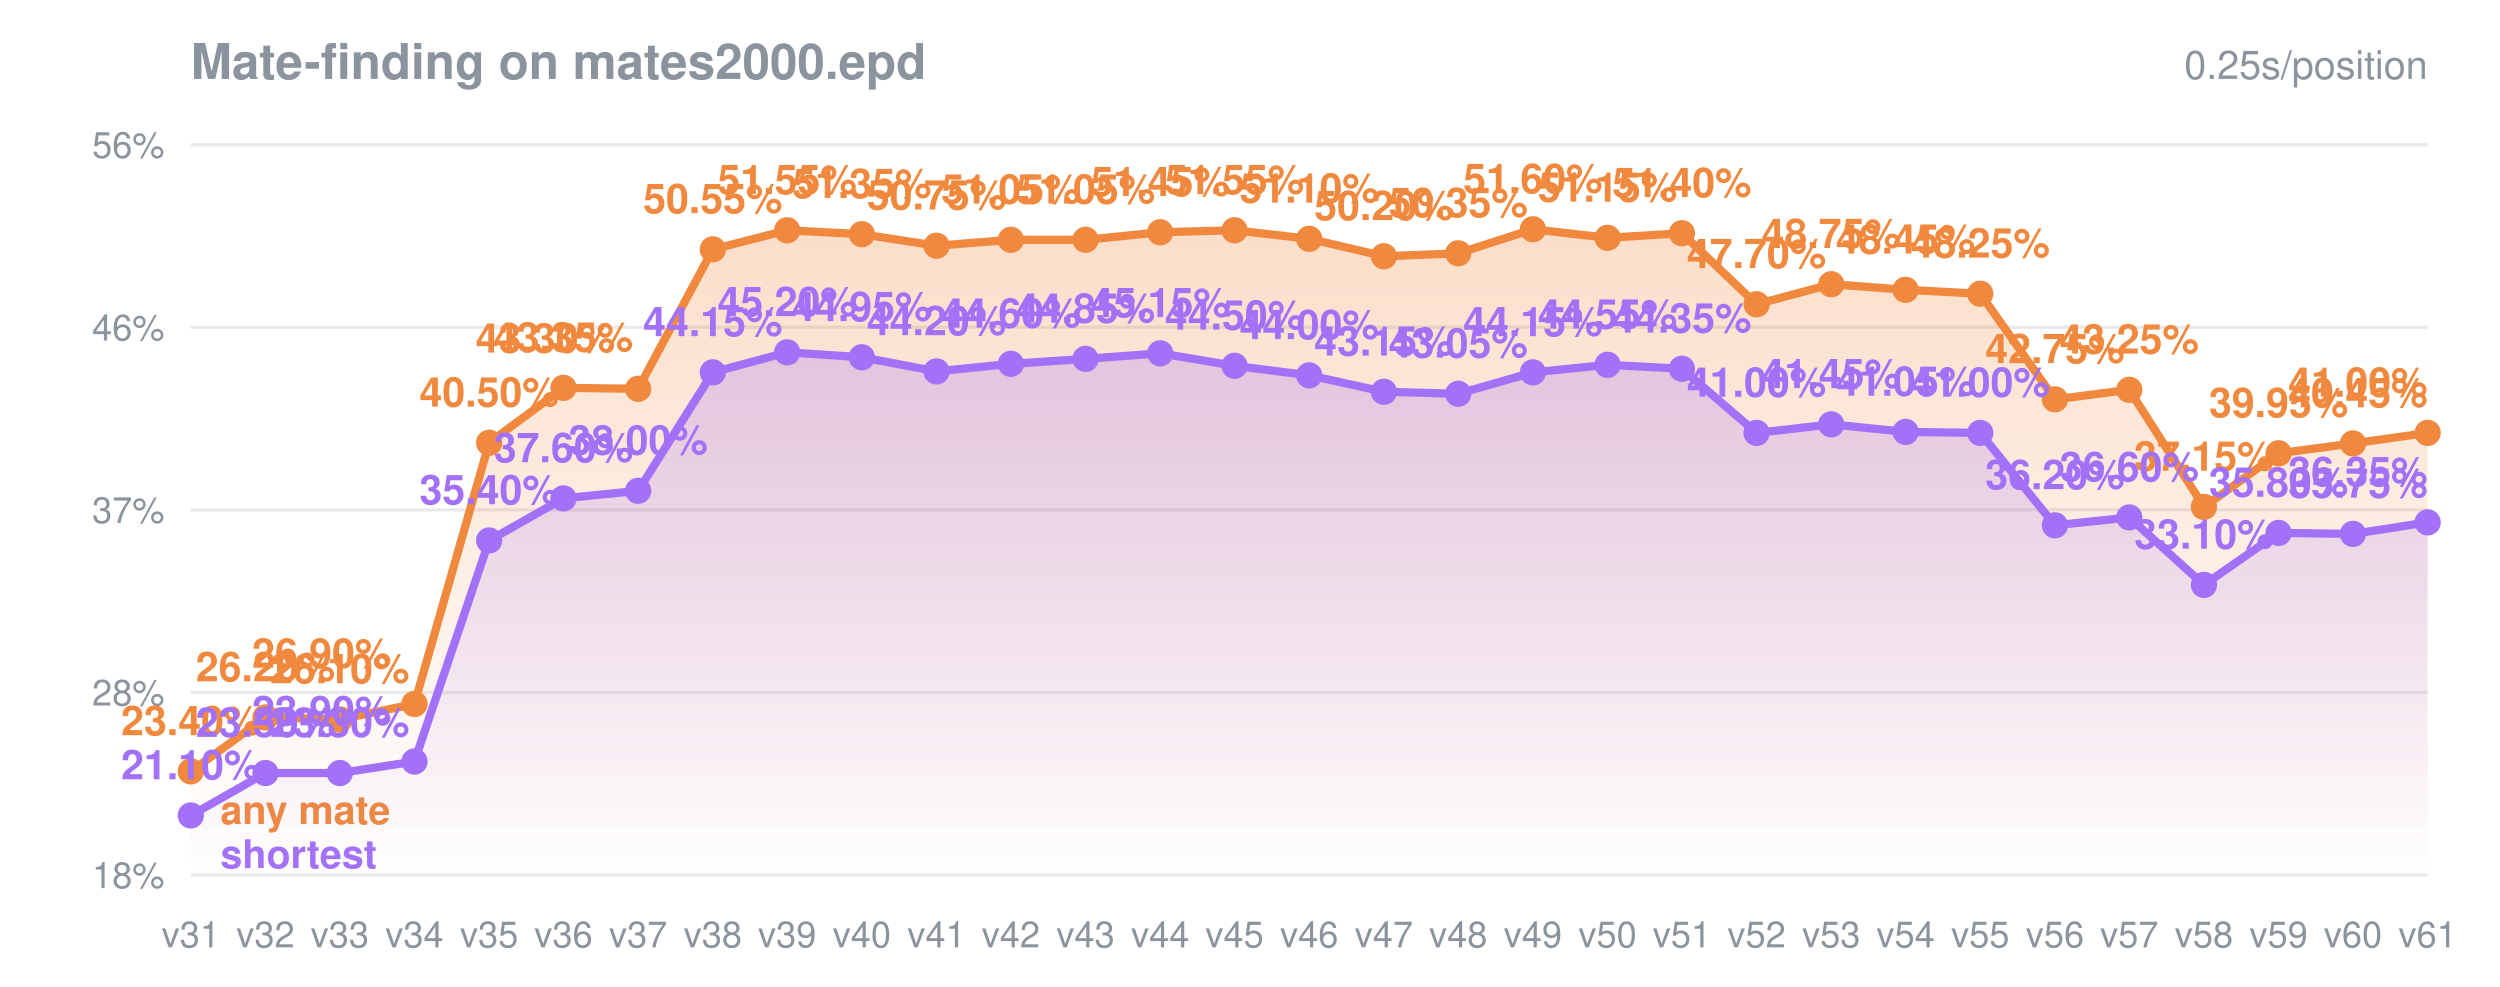
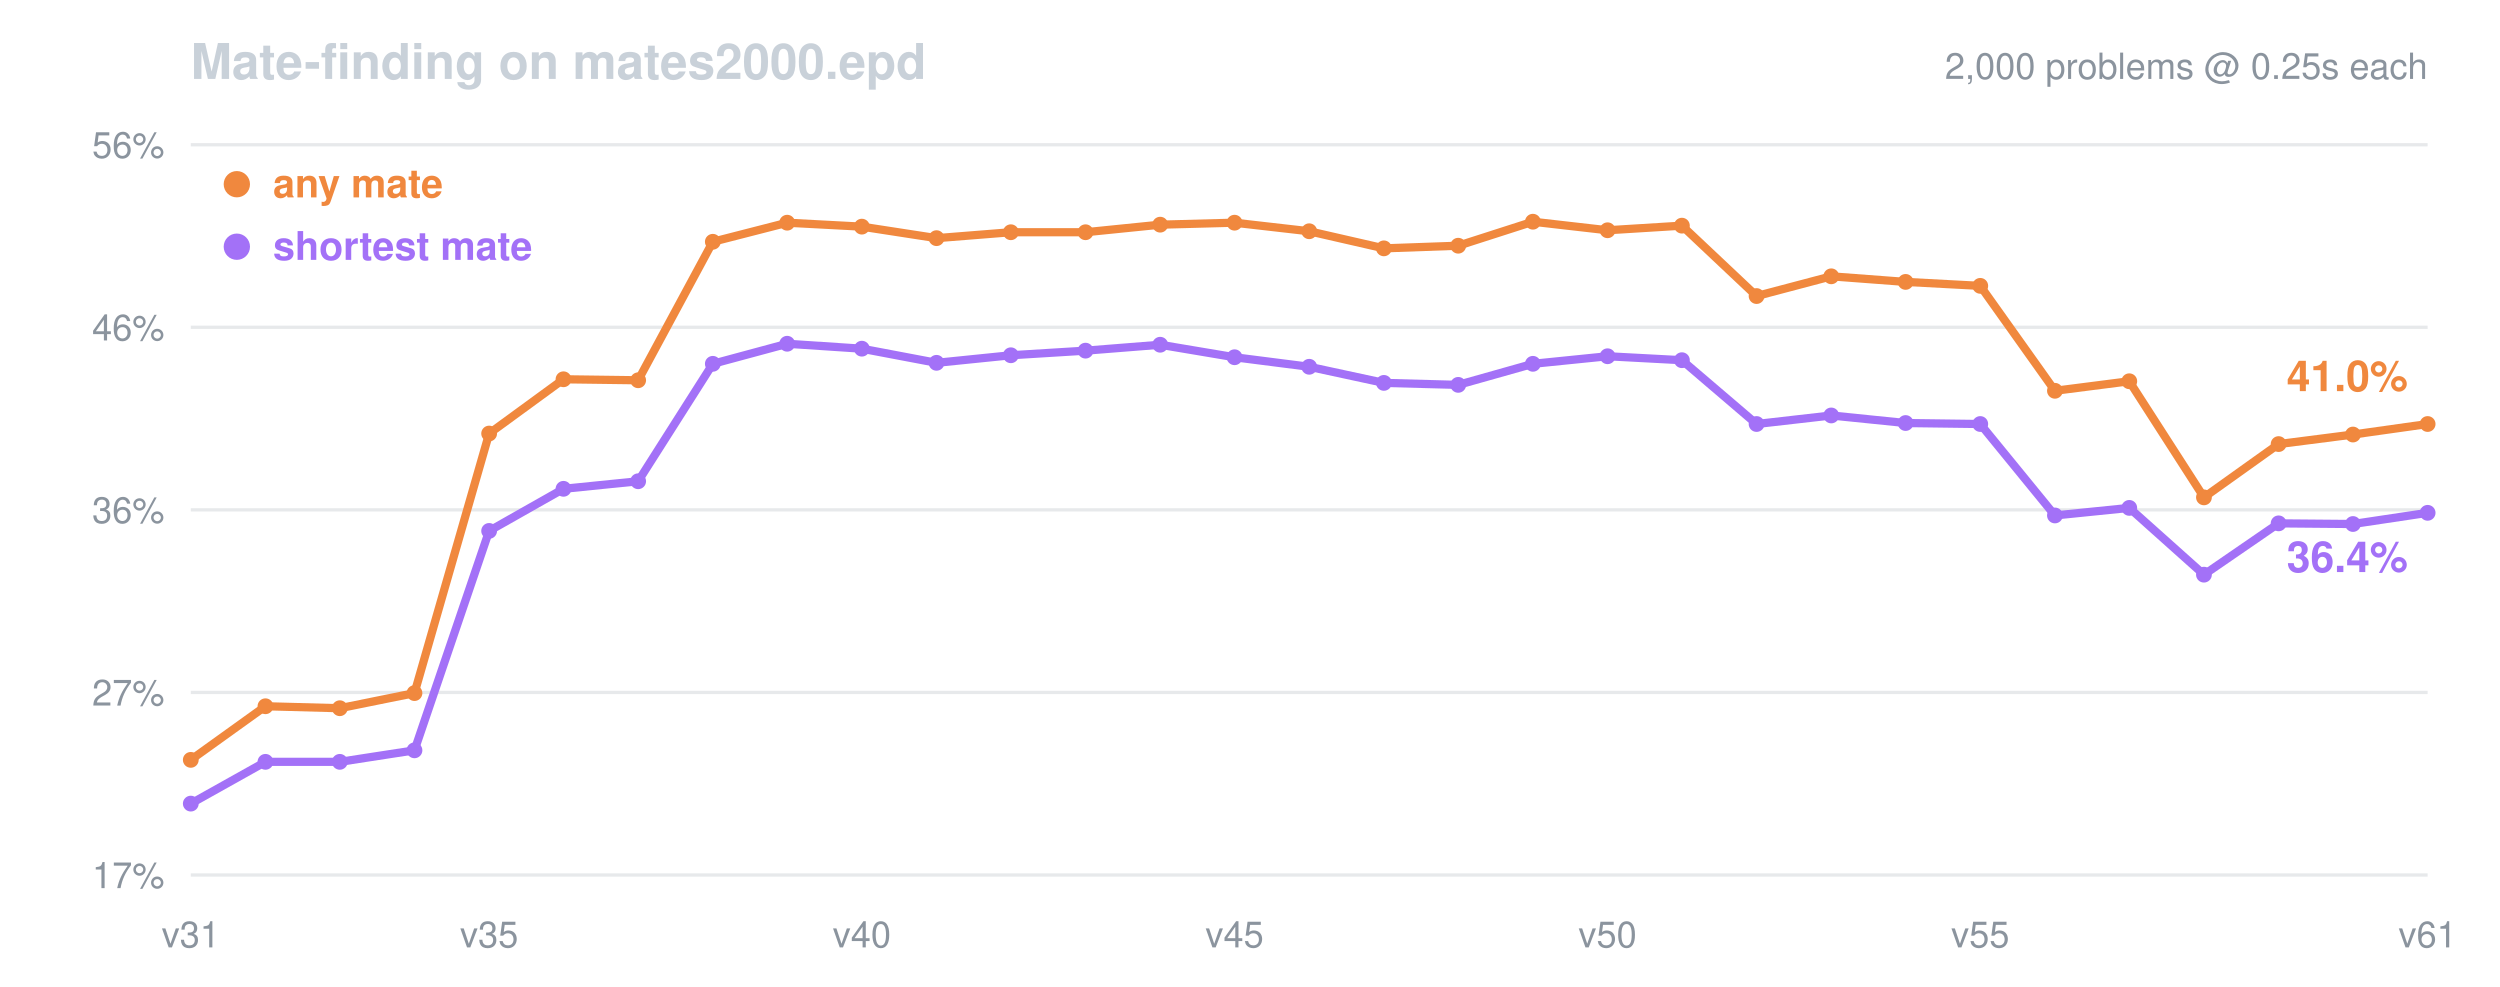
<svg xmlns="http://www.w3.org/2000/svg" width="760" height="300" viewBox="0 0 760 300" preserveAspectRatio="xMidYMid meet" font-family="-apple-system,Segoe UI,Helvetica,Arial,sans-serif">
-   <defs>
-     <linearGradient id="gf0883e" x1="0" y1="0" x2="0" y2="1">
-       <stop offset="0" stop-color="#f0883e" stop-opacity="0.28" />
-       <stop offset="1" stop-color="#f0883e" stop-opacity="0" />
-     </linearGradient>
-     <linearGradient id="ga371f7" x1="0" y1="0" x2="0" y2="1">
-       <stop offset="0" stop-color="#a371f7" stop-opacity="0.28" />
-       <stop offset="1" stop-color="#a371f7" stop-opacity="0" />
-     </linearGradient>
-   </defs>
-   <text x="58" y="24" fill="#8b949e" font-size="15" font-weight="700">Mate-finding on mates2000.epd</text>
-   <text x="738" y="24" fill="#8b949e" font-size="12" text-anchor="end">0.25s/position</text>
+   <text x="58" y="24" fill="#c9d1d9" font-size="15" font-weight="600">Mate-finding on mates2000.epd</text>
+   <text x="738" y="24" fill="#8b949e" font-size="11" text-anchor="end">2,000 problems @ 0.25s each</text>
  <line x1="58" y1="266.0" x2="738" y2="266.0" stroke="#8b949e33" />
-   <text x="50" y="270.0" fill="#8b949e" font-size="11" text-anchor="end">18%</text>
+   <text x="50" y="270.0" fill="#8b949e" font-size="11" text-anchor="end">17%</text>
  <line x1="58" y1="210.5" x2="738" y2="210.5" stroke="#8b949e33" />
-   <text x="50" y="214.5" fill="#8b949e" font-size="11" text-anchor="end">28%</text>
+   <text x="50" y="214.5" fill="#8b949e" font-size="11" text-anchor="end">27%</text>
  <line x1="58" y1="155.0" x2="738" y2="155.0" stroke="#8b949e33" />
-   <text x="50" y="159.0" fill="#8b949e" font-size="11" text-anchor="end">37%</text>
+   <text x="50" y="159.0" fill="#8b949e" font-size="11" text-anchor="end">36%</text>
  <line x1="58" y1="99.5" x2="738" y2="99.5" stroke="#8b949e33" />
  <text x="50" y="103.5" fill="#8b949e" font-size="11" text-anchor="end">46%</text>
  <line x1="58" y1="44.0" x2="738" y2="44.0" stroke="#8b949e33" />
  <text x="50" y="48.0" fill="#8b949e" font-size="11" text-anchor="end">56%</text>
-   <path d="M58.0,266.0 L58.0,234.5 L80.7,218.1 L103.3,218.7 L126.0,214.0 L148.7,134.6 L171.3,117.9 L194.0,118.2 L216.7,75.8 L239.3,70.0 L262.0,71.2 L284.7,74.7 L307.3,72.9 L330.0,72.9 L352.7,70.6 L375.3,70.0 L398.0,72.6 L420.7,77.9 L443.3,77.0 L466.0,69.7 L488.7,72.3 L511.3,70.9 L534.0,92.5 L556.7,86.4 L579.3,88.1 L602.0,89.3 L624.7,121.4 L647.3,118.5 L670.0,154.1 L692.7,137.8 L715.3,134.8 L738.0,131.6 L738.0,266.0 Z" fill="url(#gf0883e)" />
-   <polyline points="58.0,234.5 80.7,218.1 103.3,218.7 126.0,214.0 148.7,134.6 171.3,117.9 194.0,118.2 216.7,75.8 239.3,70.0 262.0,71.2 284.7,74.7 307.3,72.9 330.0,72.9 352.7,70.6 375.3,70.0 398.0,72.6 420.7,77.9 443.3,77.0 466.0,69.7 488.7,72.3 511.3,70.9 534.0,92.5 556.7,86.4 579.3,88.1 602.0,89.3 624.7,121.4 647.3,118.5 670.0,154.1 692.7,137.8 715.3,134.8 738.0,131.6" fill="none" stroke="#f0883e" stroke-width="2.5" stroke-linejoin="round" />
-   <circle cx="58.0" cy="234.5" r="4" fill="#f0883e" />
-   <text x="58.0" y="223.5" fill="#f0883e" font-size="12.5" font-weight="700" text-anchor="middle">23.40%</text>
-   <circle cx="80.7" cy="218.1" r="4" fill="#f0883e" />
-   <text x="80.7" y="207.1" fill="#f0883e" font-size="12.5" font-weight="700" text-anchor="middle">26.20%</text>
-   <circle cx="103.3" cy="218.7" r="4" fill="#f0883e" />
-   <text x="103.3" y="207.7" fill="#f0883e" font-size="12.5" font-weight="700" text-anchor="middle">26.10%</text>
-   <circle cx="126.0" cy="214.0" r="4" fill="#f0883e" />
-   <text x="119.0" y="203.0" fill="#f0883e" font-size="12.5" font-weight="700" text-anchor="end">26.90%</text>
-   <circle cx="148.7" cy="134.6" r="4" fill="#f0883e" />
-   <text x="148.7" y="123.6" fill="#f0883e" font-size="12.5" font-weight="700" text-anchor="middle">40.50%</text>
-   <circle cx="171.3" cy="117.9" r="4" fill="#f0883e" />
-   <text x="171.3" y="106.9" fill="#f0883e" font-size="12.5" font-weight="700" text-anchor="middle">43.35%</text>
-   <circle cx="194.0" cy="118.2" r="4" fill="#f0883e" />
-   <text x="187.0" y="107.2" fill="#f0883e" font-size="12.5" font-weight="700" text-anchor="end">43.30%</text>
-   <circle cx="216.7" cy="75.8" r="4" fill="#f0883e" />
-   <text x="216.7" y="64.8" fill="#f0883e" font-size="12.5" font-weight="700" text-anchor="middle">50.55%</text>
-   <circle cx="239.3" cy="70.0" r="4" fill="#f0883e" />
-   <text x="239.3" y="59.0" fill="#f0883e" font-size="12.5" font-weight="700" text-anchor="middle">51.55%</text>
-   <circle cx="262.0" cy="71.2" r="4" fill="#f0883e" />
-   <text x="262.0" y="60.2" fill="#f0883e" font-size="12.5" font-weight="700" text-anchor="middle">51.35%</text>
-   <circle cx="284.7" cy="74.7" r="4" fill="#f0883e" />
-   <text x="284.7" y="63.7" fill="#f0883e" font-size="12.5" font-weight="700" text-anchor="middle">50.75%</text>
-   <circle cx="307.3" cy="72.9" r="4" fill="#f0883e" />
-   <text x="307.3" y="61.9" fill="#f0883e" font-size="12.5" font-weight="700" text-anchor="middle">51.05%</text>
-   <circle cx="330.0" cy="72.9" r="4" fill="#f0883e" />
-   <text x="330.0" y="61.9" fill="#f0883e" font-size="12.5" font-weight="700" text-anchor="middle">51.05%</text>
-   <circle cx="352.7" cy="70.6" r="4" fill="#f0883e" />
-   <text x="352.7" y="59.6" fill="#f0883e" font-size="12.5" font-weight="700" text-anchor="middle">51.45%</text>
-   <circle cx="375.3" cy="70.0" r="4" fill="#f0883e" />
-   <text x="375.3" y="59.0" fill="#f0883e" font-size="12.5" font-weight="700" text-anchor="middle">51.55%</text>
-   <circle cx="398.0" cy="72.6" r="4" fill="#f0883e" />
-   <text x="398.0" y="61.6" fill="#f0883e" font-size="12.5" font-weight="700" text-anchor="middle">51.10%</text>
-   <circle cx="420.7" cy="77.9" r="4" fill="#f0883e" />
-   <text x="420.7" y="66.9" fill="#f0883e" font-size="12.5" font-weight="700" text-anchor="middle">50.20%</text>
-   <circle cx="443.3" cy="77.0" r="4" fill="#f0883e" />
-   <text x="443.3" y="66.0" fill="#f0883e" font-size="12.5" font-weight="700" text-anchor="middle">50.35%</text>
-   <circle cx="466.0" cy="69.7" r="4" fill="#f0883e" />
-   <text x="466.0" y="58.7" fill="#f0883e" font-size="12.5" font-weight="700" text-anchor="middle">51.60%</text>
-   <circle cx="488.7" cy="72.3" r="4" fill="#f0883e" />
-   <text x="488.7" y="61.3" fill="#f0883e" font-size="12.5" font-weight="700" text-anchor="middle">51.15%</text>
-   <circle cx="511.3" cy="70.9" r="4" fill="#f0883e" />
-   <text x="511.3" y="59.9" fill="#f0883e" font-size="12.5" font-weight="700" text-anchor="middle">51.40%</text>
-   <circle cx="534.0" cy="92.5" r="4" fill="#f0883e" />
-   <text x="534.0" y="81.5" fill="#f0883e" font-size="12.5" font-weight="700" text-anchor="middle">47.70%</text>
-   <circle cx="556.7" cy="86.4" r="4" fill="#f0883e" />
-   <text x="556.7" y="75.4" fill="#f0883e" font-size="12.5" font-weight="700" text-anchor="middle">48.75%</text>
-   <circle cx="579.3" cy="88.1" r="4" fill="#f0883e" />
-   <text x="579.3" y="77.1" fill="#f0883e" font-size="12.5" font-weight="700" text-anchor="middle">48.45%</text>
-   <circle cx="602.0" cy="89.3" r="4" fill="#f0883e" />
-   <text x="602.0" y="78.3" fill="#f0883e" font-size="12.5" font-weight="700" text-anchor="middle">48.25%</text>
-   <circle cx="624.7" cy="121.4" r="4" fill="#f0883e" />
-   <text x="624.7" y="110.4" fill="#f0883e" font-size="12.5" font-weight="700" text-anchor="middle">42.75%</text>
-   <circle cx="647.3" cy="118.5" r="4" fill="#f0883e" />
-   <text x="647.3" y="107.5" fill="#f0883e" font-size="12.5" font-weight="700" text-anchor="middle">43.25%</text>
-   <circle cx="670.0" cy="154.1" r="4" fill="#f0883e" />
-   <text x="670.0" y="143.1" fill="#f0883e" font-size="12.5" font-weight="700" text-anchor="middle">37.15%</text>
-   <circle cx="692.7" cy="137.8" r="4" fill="#f0883e" />
-   <text x="692.7" y="126.8" fill="#f0883e" font-size="12.5" font-weight="700" text-anchor="middle">39.95%</text>
-   <circle cx="715.3" cy="134.8" r="4" fill="#f0883e" />
-   <text x="738.0" y="123.8" fill="#f0883e" font-size="12.5" font-weight="700" text-anchor="end">40.45%</text>
-   <circle cx="738.0" cy="131.6" r="4" fill="#f0883e" />
-   <text x="738.0" y="120.6" fill="#f0883e" font-size="12.5" font-weight="700" text-anchor="end">41.00%</text>
-   <text x="67.0" y="250.5" fill="#f0883e" font-size="12" font-weight="600" text-anchor="start">any mate</text>
-   <path d="M58.0,266.0 L58.0,247.9 L80.7,235.0 L103.3,235.0 L126.0,231.5 L148.7,164.3 L171.3,151.5 L194.0,149.2 L216.7,113.2 L239.3,107.1 L262.0,108.6 L284.7,112.9 L307.3,110.6 L330.0,109.1 L352.7,107.4 L375.3,111.2 L398.0,114.1 L420.7,119.1 L443.3,119.7 L466.0,113.2 L488.7,110.9 L511.3,112.1 L534.0,131.6 L556.7,129.0 L579.3,131.3 L602.0,131.6 L624.7,159.7 L647.3,157.3 L670.0,177.8 L692.7,162.0 L715.3,162.3 L738.0,158.8 L738.0,266.0 Z" fill="url(#ga371f7)" />
-   <polyline points="58.0,247.9 80.7,235.0 103.3,235.0 126.0,231.5 148.7,164.3 171.3,151.5 194.0,149.2 216.7,113.2 239.3,107.1 262.0,108.6 284.7,112.9 307.3,110.6 330.0,109.1 352.7,107.4 375.3,111.2 398.0,114.1 420.7,119.1 443.3,119.7 466.0,113.2 488.7,110.9 511.3,112.1 534.0,131.6 556.7,129.0 579.3,131.3 602.0,131.6 624.7,159.7 647.3,157.3 670.0,177.8 692.7,162.0 715.3,162.3 738.0,158.8" fill="none" stroke="#a371f7" stroke-width="2.5" stroke-linejoin="round" />
-   <circle cx="58.0" cy="247.9" r="4" fill="#a371f7" />
-   <text x="58.0" y="236.9" fill="#a371f7" font-size="12.5" font-weight="700" text-anchor="middle">21.10%</text>
-   <circle cx="80.7" cy="235.0" r="4" fill="#a371f7" />
-   <text x="80.7" y="224.0" fill="#a371f7" font-size="12.5" font-weight="700" text-anchor="middle">23.30%</text>
-   <circle cx="103.3" cy="235.0" r="4" fill="#a371f7" />
-   <text x="103.3" y="224.0" fill="#a371f7" font-size="12.5" font-weight="700" text-anchor="middle">23.30%</text>
-   <circle cx="126.0" cy="231.5" r="4" fill="#a371f7" />
-   <text x="119.0" y="220.5" fill="#a371f7" font-size="12.5" font-weight="700" text-anchor="end">23.90%</text>
-   <circle cx="148.7" cy="164.3" r="4" fill="#a371f7" />
-   <text x="148.7" y="153.3" fill="#a371f7" font-size="12.5" font-weight="700" text-anchor="middle">35.40%</text>
-   <circle cx="171.3" cy="151.5" r="4" fill="#a371f7" />
-   <text x="171.3" y="140.5" fill="#a371f7" font-size="12.5" font-weight="700" text-anchor="middle">37.60%</text>
-   <circle cx="194.0" cy="149.2" r="4" fill="#a371f7" />
-   <text x="194.0" y="138.2" fill="#a371f7" font-size="12.5" font-weight="700" text-anchor="middle">38.00%</text>
-   <circle cx="216.7" cy="113.2" r="4" fill="#a371f7" />
-   <text x="216.7" y="102.2" fill="#a371f7" font-size="12.5" font-weight="700" text-anchor="middle">44.15%</text>
-   <circle cx="239.3" cy="107.1" r="4" fill="#a371f7" />
-   <text x="239.3" y="96.1" fill="#a371f7" font-size="12.5" font-weight="700" text-anchor="middle">45.20%</text>
-   <circle cx="262.0" cy="108.6" r="4" fill="#a371f7" />
-   <text x="262.0" y="97.6" fill="#a371f7" font-size="12.5" font-weight="700" text-anchor="middle">44.95%</text>
-   <circle cx="284.7" cy="112.9" r="4" fill="#a371f7" />
-   <text x="284.7" y="101.9" fill="#a371f7" font-size="12.5" font-weight="700" text-anchor="middle">44.20%</text>
-   <circle cx="307.3" cy="110.6" r="4" fill="#a371f7" />
-   <text x="307.3" y="99.6" fill="#a371f7" font-size="12.5" font-weight="700" text-anchor="middle">44.60%</text>
-   <circle cx="330.0" cy="109.1" r="4" fill="#a371f7" />
-   <text x="330.0" y="98.1" fill="#a371f7" font-size="12.5" font-weight="700" text-anchor="middle">44.85%</text>
-   <circle cx="352.7" cy="107.4" r="4" fill="#a371f7" />
-   <text x="352.7" y="96.4" fill="#a371f7" font-size="12.5" font-weight="700" text-anchor="middle">45.15%</text>
-   <circle cx="375.3" cy="111.2" r="4" fill="#a371f7" />
-   <text x="375.3" y="100.2" fill="#a371f7" font-size="12.5" font-weight="700" text-anchor="middle">44.50%</text>
-   <circle cx="398.0" cy="114.1" r="4" fill="#a371f7" />
-   <text x="398.0" y="103.1" fill="#a371f7" font-size="12.5" font-weight="700" text-anchor="middle">44.00%</text>
-   <circle cx="420.7" cy="119.1" r="4" fill="#a371f7" />
-   <text x="420.7" y="108.1" fill="#a371f7" font-size="12.5" font-weight="700" text-anchor="middle">43.15%</text>
-   <circle cx="443.3" cy="119.7" r="4" fill="#a371f7" />
-   <text x="443.3" y="108.7" fill="#a371f7" font-size="12.5" font-weight="700" text-anchor="middle">43.05%</text>
-   <circle cx="466.0" cy="113.2" r="4" fill="#a371f7" />
-   <text x="466.0" y="102.2" fill="#a371f7" font-size="12.5" font-weight="700" text-anchor="middle">44.15%</text>
-   <circle cx="488.7" cy="110.9" r="4" fill="#a371f7" />
-   <text x="488.7" y="99.9" fill="#a371f7" font-size="12.5" font-weight="700" text-anchor="middle">44.55%</text>
-   <circle cx="511.3" cy="112.1" r="4" fill="#a371f7" />
-   <text x="511.3" y="101.1" fill="#a371f7" font-size="12.5" font-weight="700" text-anchor="middle">44.35%</text>
-   <circle cx="534.0" cy="131.6" r="4" fill="#a371f7" />
-   <text x="534.0" y="120.6" fill="#a371f7" font-size="12.5" font-weight="700" text-anchor="middle">41.00%</text>
-   <circle cx="556.7" cy="129.0" r="4" fill="#a371f7" />
-   <text x="556.7" y="118.0" fill="#a371f7" font-size="12.5" font-weight="700" text-anchor="middle">41.45%</text>
-   <circle cx="579.3" cy="131.3" r="4" fill="#a371f7" />
-   <text x="579.3" y="120.3" fill="#a371f7" font-size="12.5" font-weight="700" text-anchor="middle">41.05%</text>
-   <circle cx="602.0" cy="131.6" r="4" fill="#a371f7" />
-   <text x="602.0" y="120.6" fill="#a371f7" font-size="12.5" font-weight="700" text-anchor="middle">41.00%</text>
-   <circle cx="624.7" cy="159.7" r="4" fill="#a371f7" />
-   <text x="624.7" y="148.7" fill="#a371f7" font-size="12.5" font-weight="700" text-anchor="middle">36.20%</text>
-   <circle cx="647.3" cy="157.3" r="4" fill="#a371f7" />
-   <text x="647.3" y="146.3" fill="#a371f7" font-size="12.5" font-weight="700" text-anchor="middle">36.60%</text>
-   <circle cx="670.0" cy="177.8" r="4" fill="#a371f7" />
-   <text x="670.0" y="166.8" fill="#a371f7" font-size="12.5" font-weight="700" text-anchor="middle">33.10%</text>
-   <circle cx="692.7" cy="162.0" r="4" fill="#a371f7" />
-   <text x="692.7" y="151.0" fill="#a371f7" font-size="12.5" font-weight="700" text-anchor="middle">35.80%</text>
-   <circle cx="715.3" cy="162.3" r="4" fill="#a371f7" />
-   <text x="738.0" y="151.3" fill="#a371f7" font-size="12.5" font-weight="700" text-anchor="end">35.75%</text>
-   <circle cx="738.0" cy="158.8" r="4" fill="#a371f7" />
-   <text x="738.0" y="147.8" fill="#a371f7" font-size="12.5" font-weight="700" text-anchor="end">36.35%</text>
-   <text x="67.0" y="263.9" fill="#a371f7" font-size="12" font-weight="600" text-anchor="start">shortest</text>
  <text x="58.0" y="288" fill="#8b949e" font-size="11" text-anchor="middle">v31</text>
-   <text x="80.7" y="288" fill="#8b949e" font-size="11" text-anchor="middle">v32</text>
-   <text x="103.3" y="288" fill="#8b949e" font-size="11" text-anchor="middle">v33</text>
-   <text x="126.0" y="288" fill="#8b949e" font-size="11" text-anchor="middle">v34</text>
  <text x="148.7" y="288" fill="#8b949e" font-size="11" text-anchor="middle">v35</text>
-   <text x="171.3" y="288" fill="#8b949e" font-size="11" text-anchor="middle">v36</text>
-   <text x="194.0" y="288" fill="#8b949e" font-size="11" text-anchor="middle">v37</text>
-   <text x="216.7" y="288" fill="#8b949e" font-size="11" text-anchor="middle">v38</text>
-   <text x="239.3" y="288" fill="#8b949e" font-size="11" text-anchor="middle">v39</text>
  <text x="262.0" y="288" fill="#8b949e" font-size="11" text-anchor="middle">v40</text>
-   <text x="284.7" y="288" fill="#8b949e" font-size="11" text-anchor="middle">v41</text>
-   <text x="307.3" y="288" fill="#8b949e" font-size="11" text-anchor="middle">v42</text>
-   <text x="330.0" y="288" fill="#8b949e" font-size="11" text-anchor="middle">v43</text>
-   <text x="352.7" y="288" fill="#8b949e" font-size="11" text-anchor="middle">v44</text>
  <text x="375.3" y="288" fill="#8b949e" font-size="11" text-anchor="middle">v45</text>
-   <text x="398.0" y="288" fill="#8b949e" font-size="11" text-anchor="middle">v46</text>
-   <text x="420.7" y="288" fill="#8b949e" font-size="11" text-anchor="middle">v47</text>
-   <text x="443.3" y="288" fill="#8b949e" font-size="11" text-anchor="middle">v48</text>
-   <text x="466.0" y="288" fill="#8b949e" font-size="11" text-anchor="middle">v49</text>
  <text x="488.7" y="288" fill="#8b949e" font-size="11" text-anchor="middle">v50</text>
-   <text x="511.3" y="288" fill="#8b949e" font-size="11" text-anchor="middle">v51</text>
-   <text x="534.0" y="288" fill="#8b949e" font-size="11" text-anchor="middle">v52</text>
-   <text x="556.7" y="288" fill="#8b949e" font-size="11" text-anchor="middle">v53</text>
-   <text x="579.3" y="288" fill="#8b949e" font-size="11" text-anchor="middle">v54</text>
  <text x="602.0" y="288" fill="#8b949e" font-size="11" text-anchor="middle">v55</text>
-   <text x="624.7" y="288" fill="#8b949e" font-size="11" text-anchor="middle">v56</text>
-   <text x="647.3" y="288" fill="#8b949e" font-size="11" text-anchor="middle">v57</text>
-   <text x="670.0" y="288" fill="#8b949e" font-size="11" text-anchor="middle">v58</text>
-   <text x="692.7" y="288" fill="#8b949e" font-size="11" text-anchor="middle">v59</text>
-   <text x="715.3" y="288" fill="#8b949e" font-size="11" text-anchor="middle">v60</text>
  <text x="738.0" y="288" fill="#8b949e" font-size="11" text-anchor="middle">v61</text>
+   <polyline points="58.0,231.0 80.7,214.7 103.3,215.3 126.0,210.7 148.7,131.8 171.3,115.3 194.0,115.6 216.7,73.5 239.3,67.7 262.0,68.9 284.7,72.4 307.3,70.6 330.0,70.6 352.7,68.3 375.3,67.7 398.0,70.3 420.7,75.5 443.3,74.7 466.0,67.4 488.7,70.0 511.3,68.6 534.0,90.0 556.7,84.0 579.3,85.7 602.0,86.9 624.7,118.8 647.3,115.9 670.0,151.2 692.7,135.0 715.3,132.1 738.0,128.9" fill="none" stroke="#f0883e" stroke-width="2.5" stroke-linejoin="round" />
+   <circle cx="58.0" cy="231.0" r="2.4" fill="#f0883e" />
+   <circle cx="80.7" cy="214.7" r="2.4" fill="#f0883e" />
+   <circle cx="103.3" cy="215.3" r="2.4" fill="#f0883e" />
+   <circle cx="126.0" cy="210.7" r="2.4" fill="#f0883e" />
+   <circle cx="148.7" cy="131.8" r="2.4" fill="#f0883e" />
+   <circle cx="171.3" cy="115.3" r="2.4" fill="#f0883e" />
+   <circle cx="194.0" cy="115.6" r="2.4" fill="#f0883e" />
+   <circle cx="216.7" cy="73.5" r="2.4" fill="#f0883e" />
+   <circle cx="239.3" cy="67.7" r="2.4" fill="#f0883e" />
+   <circle cx="262.0" cy="68.9" r="2.4" fill="#f0883e" />
+   <circle cx="284.7" cy="72.4" r="2.4" fill="#f0883e" />
+   <circle cx="307.3" cy="70.6" r="2.4" fill="#f0883e" />
+   <circle cx="330.0" cy="70.6" r="2.4" fill="#f0883e" />
+   <circle cx="352.7" cy="68.3" r="2.4" fill="#f0883e" />
+   <circle cx="375.3" cy="67.7" r="2.4" fill="#f0883e" />
+   <circle cx="398.0" cy="70.3" r="2.4" fill="#f0883e" />
+   <circle cx="420.7" cy="75.5" r="2.4" fill="#f0883e" />
+   <circle cx="443.3" cy="74.7" r="2.4" fill="#f0883e" />
+   <circle cx="466.0" cy="67.4" r="2.4" fill="#f0883e" />
+   <circle cx="488.7" cy="70.0" r="2.4" fill="#f0883e" />
+   <circle cx="511.3" cy="68.6" r="2.4" fill="#f0883e" />
+   <circle cx="534.0" cy="90.0" r="2.4" fill="#f0883e" />
+   <circle cx="556.7" cy="84.0" r="2.4" fill="#f0883e" />
+   <circle cx="579.3" cy="85.7" r="2.4" fill="#f0883e" />
+   <circle cx="602.0" cy="86.9" r="2.4" fill="#f0883e" />
+   <circle cx="624.7" cy="118.8" r="2.4" fill="#f0883e" />
+   <circle cx="647.3" cy="115.9" r="2.4" fill="#f0883e" />
+   <circle cx="670.0" cy="151.2" r="2.4" fill="#f0883e" />
+   <circle cx="692.7" cy="135.0" r="2.4" fill="#f0883e" />
+   <circle cx="715.3" cy="132.1" r="2.4" fill="#f0883e" />
+   <circle cx="738.0" cy="128.9" r="2.4" fill="#f0883e" />
+   <text x="732.0" y="118.9" fill="#f0883e" font-size="13" font-weight="700" text-anchor="end">41.0%</text>
+   <circle cx="72" cy="56" r="4" fill="#f0883e" />
+   <text x="83" y="60" fill="#f0883e" font-size="12" font-weight="600">any mate</text>
+   <polyline points="58.0,244.3 80.7,231.6 103.3,231.6 126.0,228.1 148.7,161.4 171.3,148.6 194.0,146.3 216.7,110.6 239.3,104.5 262.0,106.0 284.7,110.3 307.3,108.0 330.0,106.6 352.7,104.8 375.3,108.6 398.0,111.5 420.7,116.4 443.3,117.0 466.0,110.6 488.7,108.3 511.3,109.5 534.0,128.9 556.7,126.3 579.3,128.6 602.0,128.9 624.7,156.7 647.3,154.4 670.0,174.7 692.7,159.1 715.3,159.3 738.0,155.9" fill="none" stroke="#a371f7" stroke-width="2.5" stroke-linejoin="round" />
+   <circle cx="58.0" cy="244.3" r="2.4" fill="#a371f7" />
+   <circle cx="80.7" cy="231.6" r="2.4" fill="#a371f7" />
+   <circle cx="103.3" cy="231.6" r="2.4" fill="#a371f7" />
+   <circle cx="126.0" cy="228.1" r="2.4" fill="#a371f7" />
+   <circle cx="148.7" cy="161.4" r="2.4" fill="#a371f7" />
+   <circle cx="171.3" cy="148.6" r="2.4" fill="#a371f7" />
+   <circle cx="194.0" cy="146.3" r="2.4" fill="#a371f7" />
+   <circle cx="216.7" cy="110.6" r="2.4" fill="#a371f7" />
+   <circle cx="239.3" cy="104.5" r="2.4" fill="#a371f7" />
+   <circle cx="262.0" cy="106.0" r="2.4" fill="#a371f7" />
+   <circle cx="284.7" cy="110.3" r="2.4" fill="#a371f7" />
+   <circle cx="307.3" cy="108.0" r="2.4" fill="#a371f7" />
+   <circle cx="330.0" cy="106.6" r="2.4" fill="#a371f7" />
+   <circle cx="352.7" cy="104.8" r="2.4" fill="#a371f7" />
+   <circle cx="375.3" cy="108.6" r="2.4" fill="#a371f7" />
+   <circle cx="398.0" cy="111.5" r="2.4" fill="#a371f7" />
+   <circle cx="420.7" cy="116.4" r="2.4" fill="#a371f7" />
+   <circle cx="443.3" cy="117.0" r="2.4" fill="#a371f7" />
+   <circle cx="466.0" cy="110.6" r="2.4" fill="#a371f7" />
+   <circle cx="488.7" cy="108.3" r="2.4" fill="#a371f7" />
+   <circle cx="511.3" cy="109.5" r="2.4" fill="#a371f7" />
+   <circle cx="534.0" cy="128.9" r="2.4" fill="#a371f7" />
+   <circle cx="556.7" cy="126.3" r="2.4" fill="#a371f7" />
+   <circle cx="579.3" cy="128.6" r="2.4" fill="#a371f7" />
+   <circle cx="602.0" cy="128.9" r="2.4" fill="#a371f7" />
+   <circle cx="624.7" cy="156.7" r="2.4" fill="#a371f7" />
+   <circle cx="647.3" cy="154.4" r="2.4" fill="#a371f7" />
+   <circle cx="670.0" cy="174.7" r="2.4" fill="#a371f7" />
+   <circle cx="692.7" cy="159.1" r="2.4" fill="#a371f7" />
+   <circle cx="715.3" cy="159.3" r="2.4" fill="#a371f7" />
+   <circle cx="738.0" cy="155.9" r="2.4" fill="#a371f7" />
+   <text x="732.0" y="173.9" fill="#a371f7" font-size="13" font-weight="700" text-anchor="end">36.4%</text>
+   <circle cx="72" cy="75" r="4" fill="#a371f7" />
+   <text x="83" y="79" fill="#a371f7" font-size="12" font-weight="600">shortest mate</text>
</svg>
